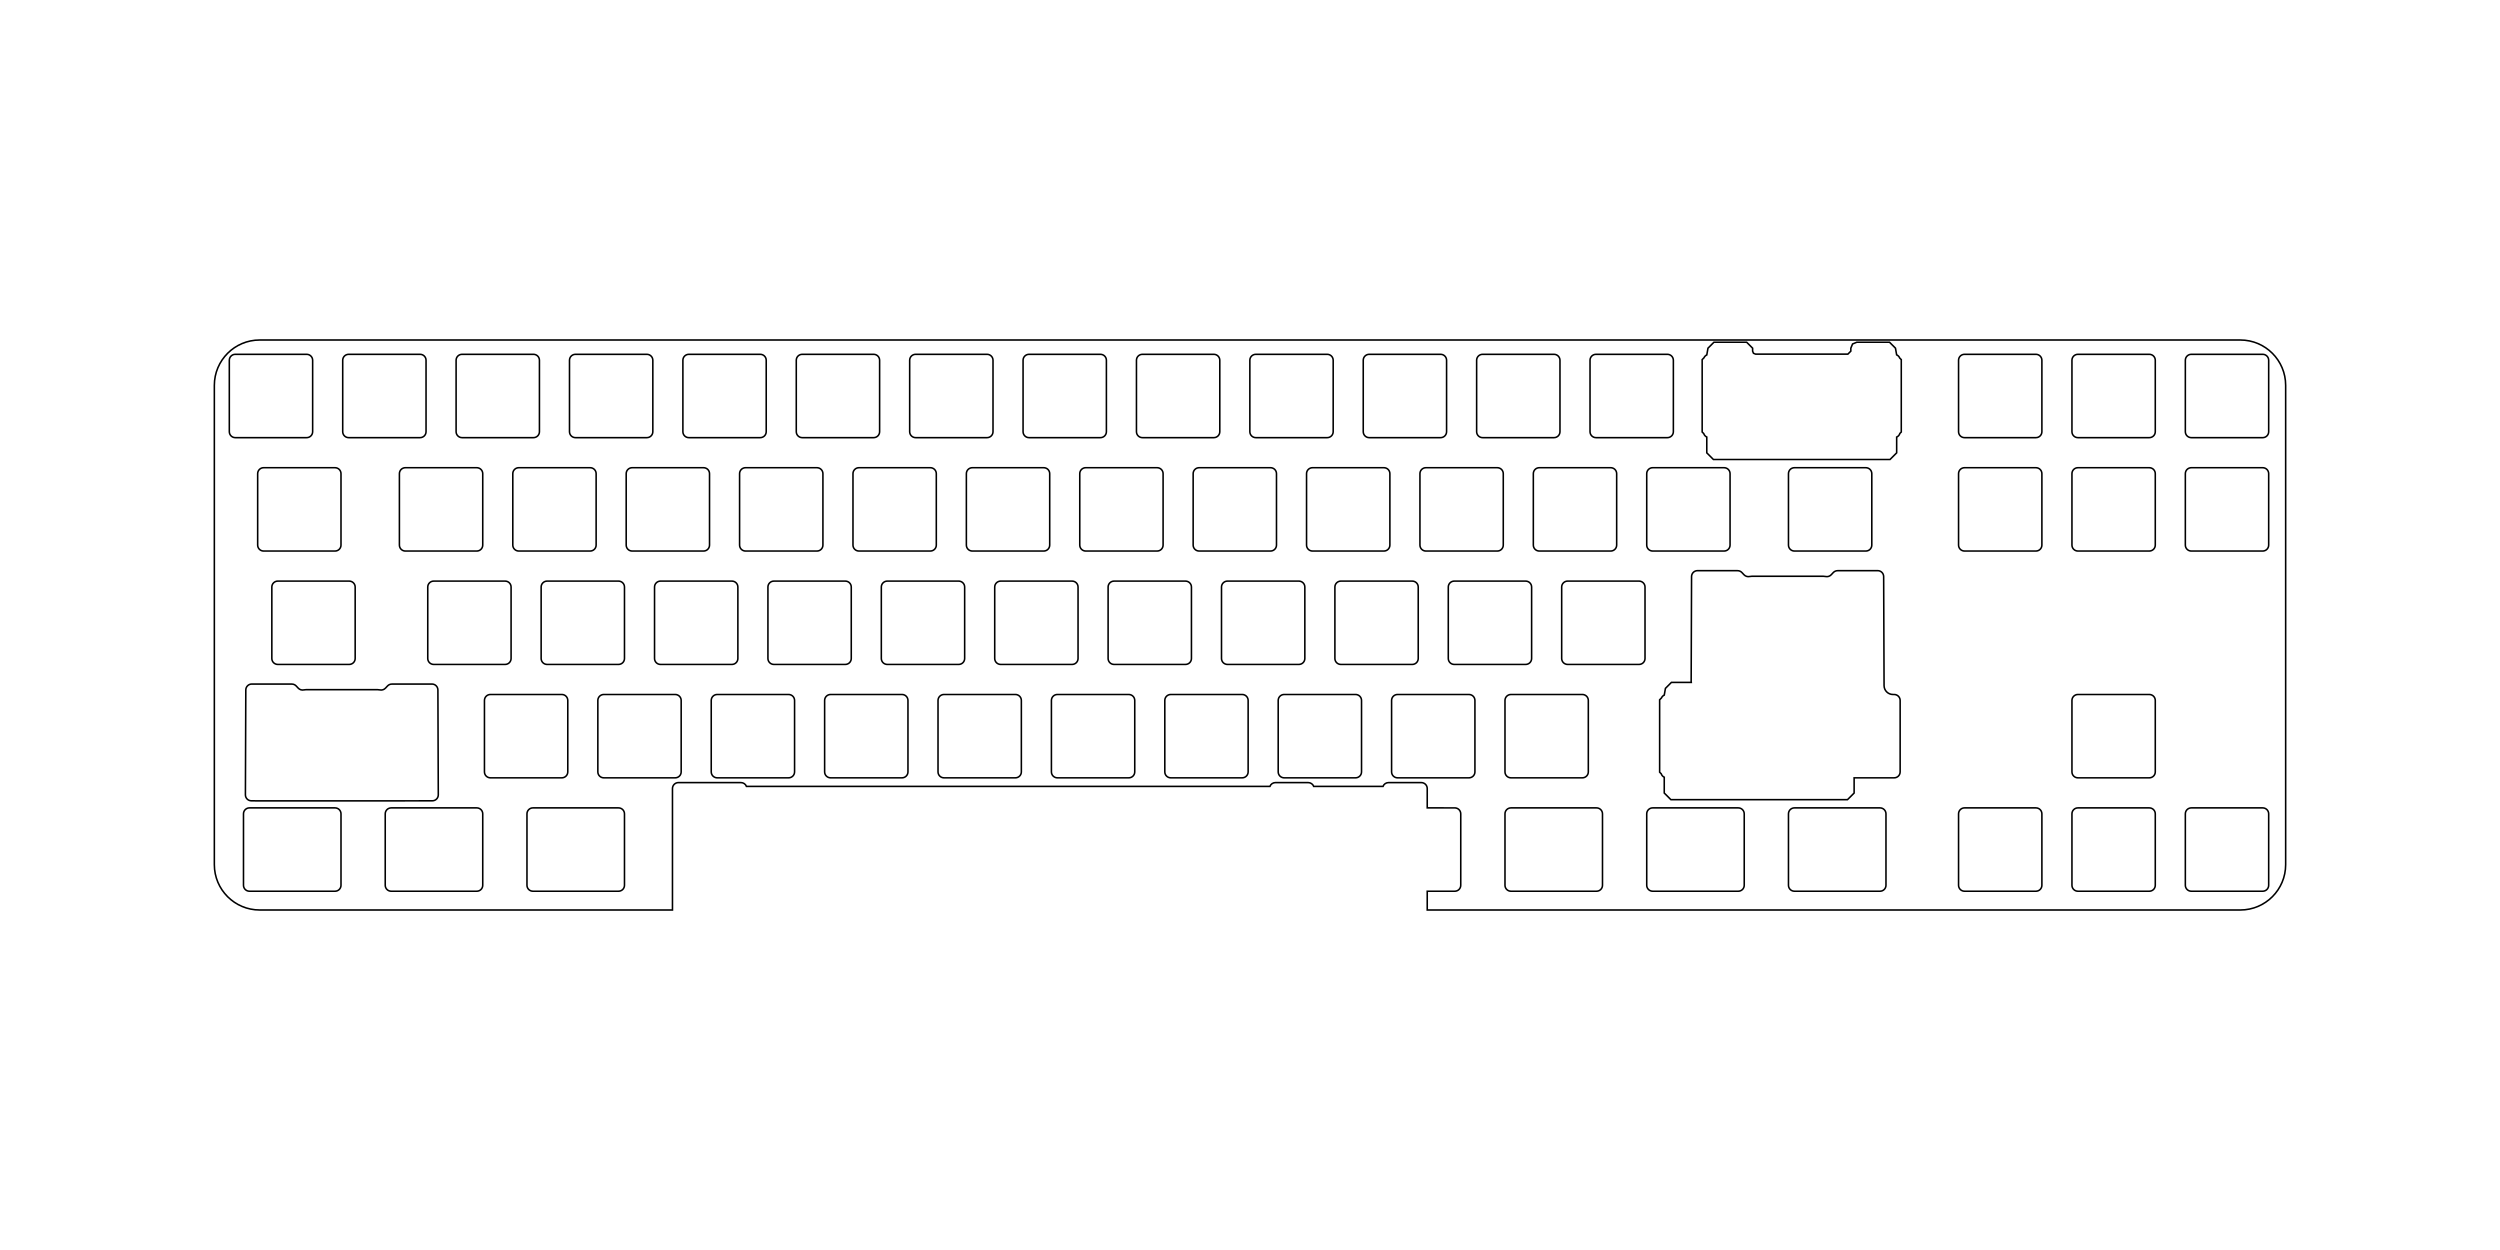
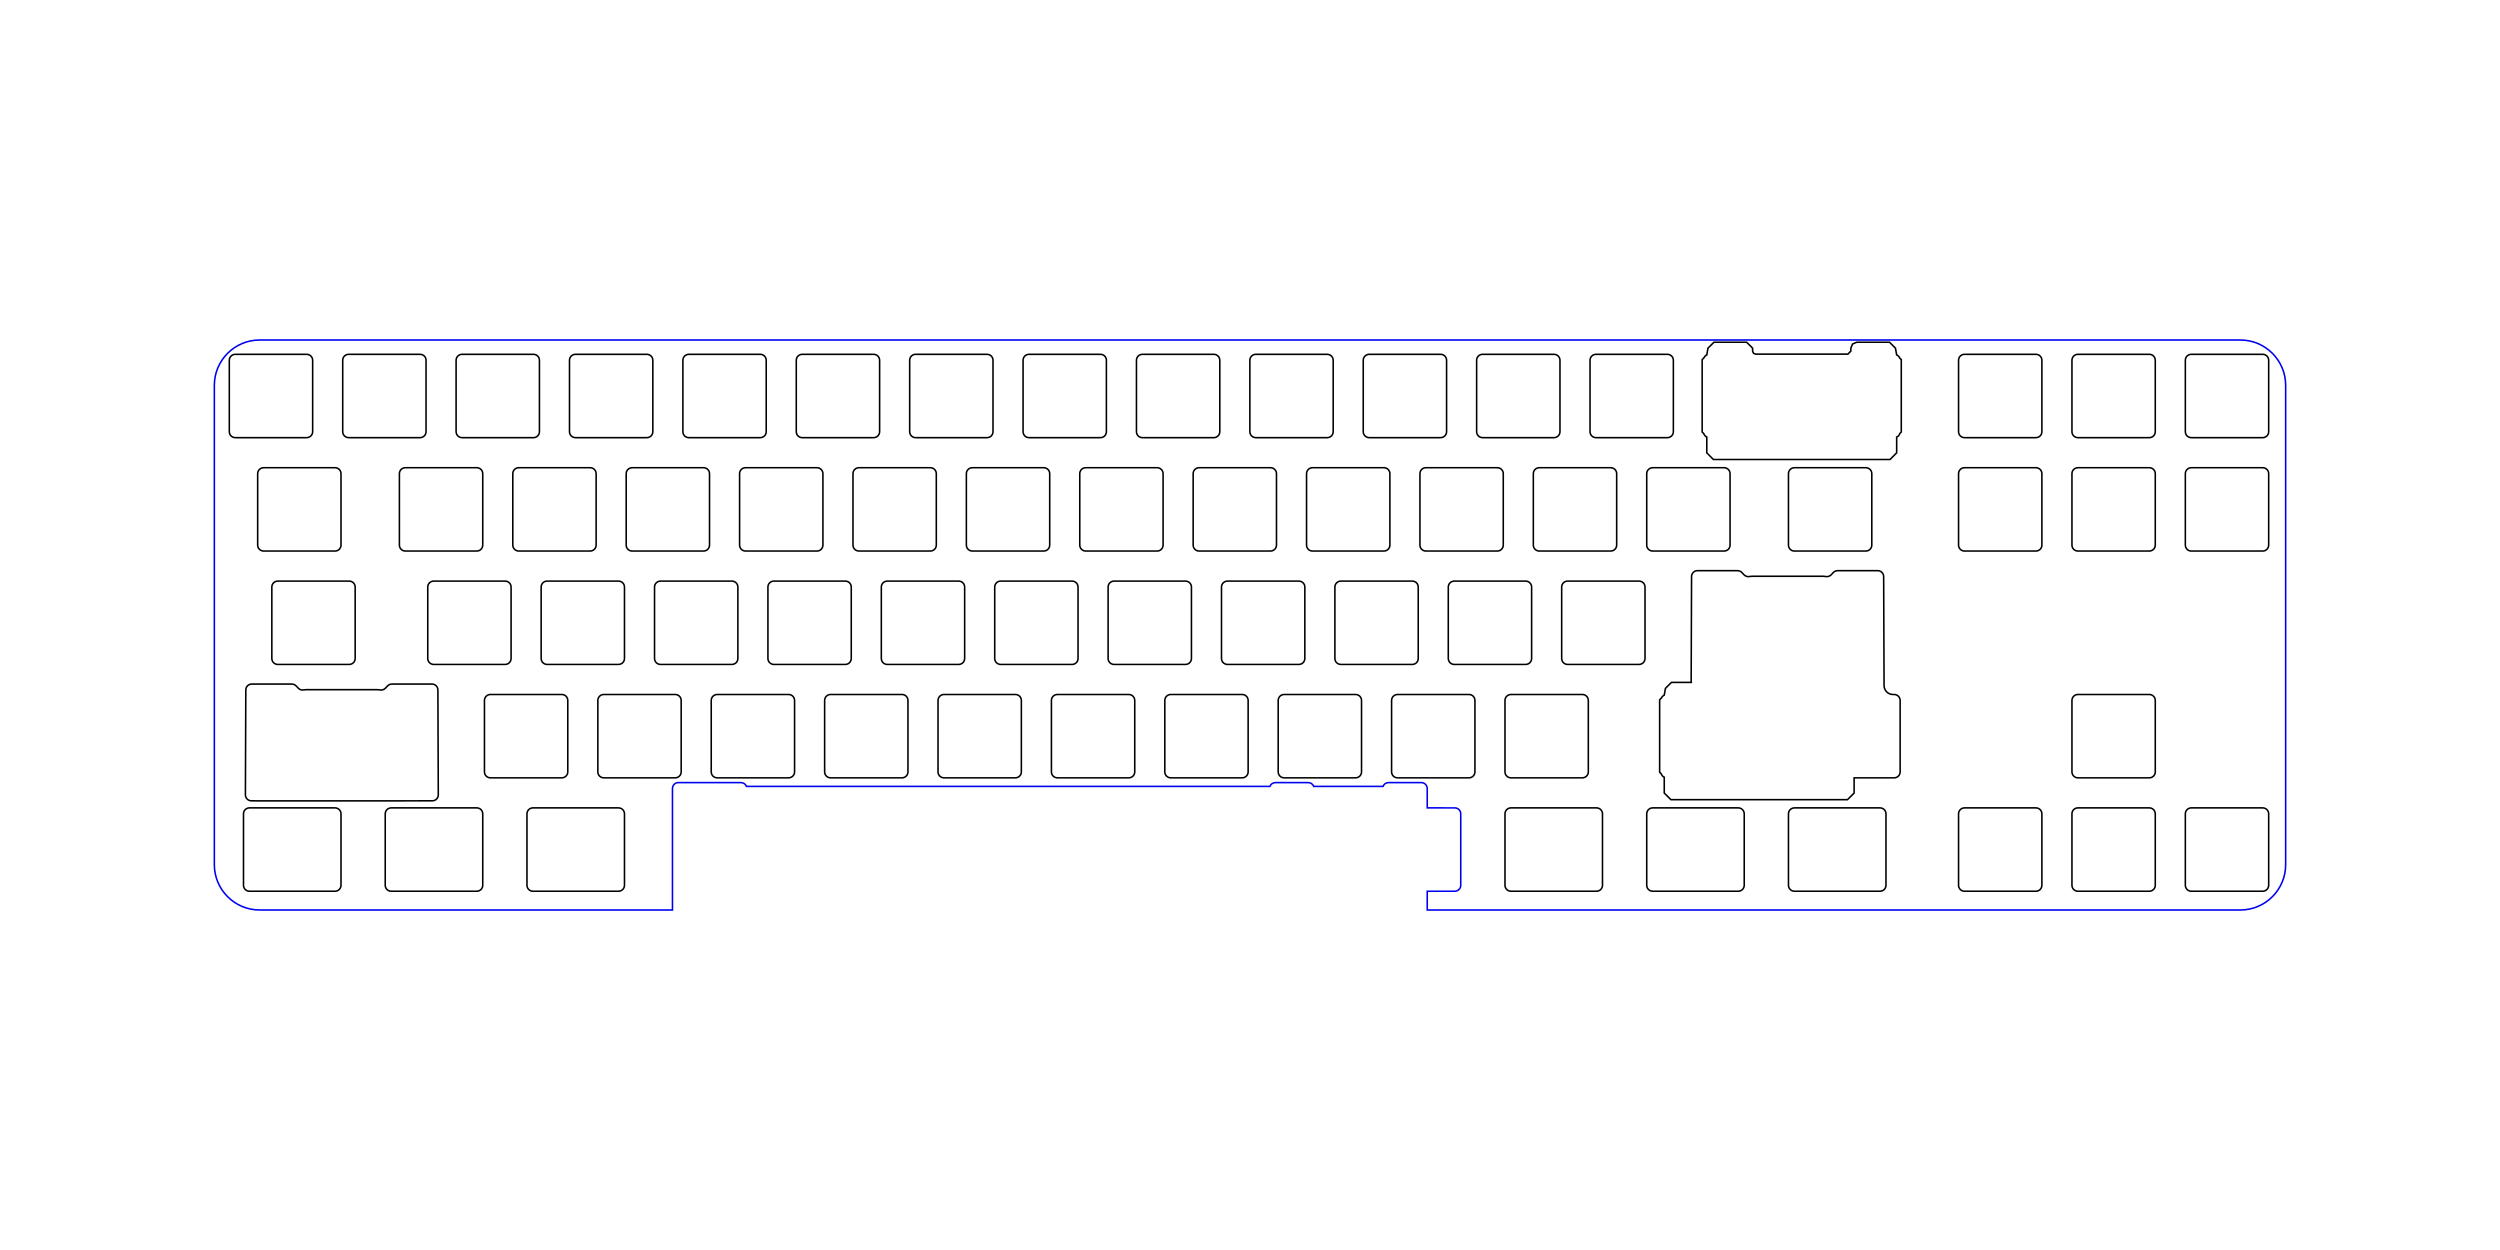
<svg xmlns="http://www.w3.org/2000/svg" width="420mm" height="210mm" viewBox="0 0 420 210" version="1.1" id="svg8">
  <defs id="defs2">
    <marker style="overflow:visible" refY="0" refX="0" orient="auto" id="DistanceX">
      <path id="path817" style="stroke:#000000;stroke-width:0.5" d="M 3,-3 -3,3 M 0,-5 V 5" />
    </marker>
    <pattern y="0" x="0" width="8" patternUnits="userSpaceOnUse" id="Hatch" height="8">
      <path id="path820" stroke-width="0.25" stroke="#000000" linecap="square" d="M8 4 l-4,4" />
      <path id="path822" stroke-width="0.25" stroke="#000000" linecap="square" d="M6 2 l-4,4" />
      <path id="path824" stroke-width="0.25" stroke="#000000" linecap="square" d="M4 0 l-4,4" />
    </pattern>
    <symbol id="*MODEL_SPACE" />
    <symbol id="*PAPER_SPACE" />
    <marker style="overflow:visible" refY="0.0" refX="0.0" orient="auto" id="DistanceX-7">
      <path id="path3118" style="stroke:#000000; stroke-width:0.5" d="M 3,-3 L -3,3 M 0,-5 L  0,5" />
    </marker>
    <pattern y="0" x="0" width="8" patternUnits="userSpaceOnUse" id="Hatch-3" height="8">
      <path id="path3121" stroke-width="0.25" stroke="#000000" linecap="square" d="M8 4 l-4,4" />
      <path id="path3123" stroke-width="0.25" stroke="#000000" linecap="square" d="M6 2 l-4,4" />
      <path id="path3125" stroke-width="0.25" stroke="#000000" linecap="square" d="M4 0 l-4,4" />
    </pattern>
    <symbol id="*MODEL_SPACE-3" />
    <symbol id="*PAPER_SPACE-7" />
  </defs>
  <g id="layer1" transform="translate(0,-87)">
    <g id="g3270" transform="matrix(0.2645833,0,0,0.2645833,36,-153)">
      <path id="path3132" style="fill:none;stroke:#000000" d="m 746.457,1253.197 a 3.78,3.78 0 0 1 -3.78,3.78 h -45.354 a 3.78,3.78 0 0 1 -3.78,-3.78 v -45.354 a 3.78,3.78 0 0 1 3.78,-3.78 h 45.354 a 3.78,3.78 0 0 1 3.78,3.78 z" />
      <path id="path3134" style="fill:none;stroke:#000000" d="m 224.457,1397.197 a 3.78,3.78 0 0 1 -3.78,3.78 h -45.354 a 3.78,3.78 0 0 1 -3.78,-3.78 v -45.354 a 3.78,3.78 0 0 1 3.78,-3.78 h 45.354 a 3.78,3.78 0 0 1 3.78,3.78 z" />
      <path id="path3136" style="fill:none;stroke:#000000" d="m 728.457,1397.197 a 3.78,3.78 0 0 1 -3.78,3.78 h -45.354 a 3.78,3.78 0 0 1 -3.78,-3.78 v -45.354 a 3.78,3.78 0 0 1 3.78,-3.78 h 45.354 a 3.78,3.78 0 0 1 3.78,3.78 z" />
      <path id="path3138" style="fill:none;stroke:#000000" d="m 800.457,1397.197 a 3.78,3.78 0 0 1 -3.78,3.78 h -45.354 a 3.78,3.78 0 0 1 -3.78,-3.78 v -45.354 a 3.78,3.78 0 0 1 3.78,-3.78 h 45.354 a 3.78,3.78 0 0 1 3.78,3.78 z" />
      <path id="path3140" style="fill:none;stroke:#000000" d="m 26.039,1415.601 a 3.78,3.78 0 0 1 -0.529,-0.037 h -1.974 a 3.78,3.78 0 0 1 -3.773,-3.794 l 0.249,-66.576 a 3.78,3.78 0 0 1 3.783,-3.765 l 25.456,0.023 a 3.78,3.78 0 0 1 2.757,1.198 l 1.3,1.389 a 3.78,3.78 0 0 0 3.562,1.112 6.851,6.851 0 0 1 1.453,-0.156 h 45.354 a 6.851,6.851 0 0 1 1.453,0.156 3.78,3.78 0 0 0 3.562,-1.112 l 1.3,-1.389 a 3.78,3.78 0 0 1 2.757,-1.198 l 25.456,-0.023 a 3.78,3.78 0 0 1 3.783,3.765 l 0.249,66.576 a 3.78,3.78 0 0 1 -3.773,3.794 l -24.94,0.04 z" />
      <path id="path3142" style="fill:none;stroke:#000000" d="m 1052.457,1253.197 a 3.78,3.78 0 0 1 -3.78,3.78 h -45.354 a 3.78,3.78 0 0 1 -3.779,-3.78 v -45.354 a 3.78,3.78 0 0 1 3.779,-3.78 h 45.354 a 3.78,3.78 0 0 1 3.78,3.78 z" />
      <path id="path3144" style="fill:none;stroke:#000000" d="m 350.457,1181.197 a 3.78,3.78 0 0 1 -3.78,3.78 h -45.354 a 3.78,3.78 0 0 1 -3.78,-3.78 v -45.354 a 3.78,3.78 0 0 1 3.78,-3.78 h 45.354 a 3.78,3.78 0 0 1 3.78,3.78 z" />
      <path id="path3146" style="fill:none;stroke:#000000" d="m 818.457,1253.197 a 3.78,3.78 0 0 1 -3.78,3.78 h -45.354 a 3.78,3.78 0 0 1 -3.78,-3.78 v -45.354 a 3.78,3.78 0 0 1 3.78,-3.78 h 45.354 a 3.78,3.78 0 0 1 3.78,3.78 z" />
      <path id="path3148" style="fill:none;stroke:#000000" d="m 945.878,1134.288 a 3.78,3.78 0 0 1 1.797,-1.847 l -2e-5,-0.138 a 3.78,3.78 0 0 1 0.036,-0.017 l 0.72,-4.112 3.78,-3.78 h 20.787 l 3.78,3.78 v 1.89 l 0.554,1.336 1.336,0.553 h 58.583 l 1.89,-1.89 v -1.89 l 1.107,-2.672 2.673,-1.107 h 20.787 l 3.78,3.78 0.719,4.105 a 3.78,3.78 0 0 1 0.037,0.017 v 0.106 a 3.78,3.78 0 0 1 1.942,2.03 l 0.987,0.987 v 45.98 l -0.87,0.87 a 3.78,3.78 0 0 1 -2.059,2.367 l -3e-4,9.992 -4.222,4.222 H 951.897 l -4.222,-4.222 6e-4,-10.03 a 3.78,3.78 0 0 1 -1.938,-2.208 l -0.991,-0.991 v -45.98 z" />
      <path id="path3150" style="fill:none;stroke:#000000" d="m 926.457,1181.197 a 3.78,3.78 0 0 1 -3.78,3.78 h -45.354 a 3.78,3.78 0 0 1 -3.78,-3.78 v -45.354 a 3.78,3.78 0 0 1 3.78,-3.78 h 45.354 a 3.78,3.78 0 0 1 3.78,3.78 z" />
      <path id="path3152" style="fill:none;stroke:#000000" d="m 890.457,1253.197 a 3.78,3.78 0 0 1 -3.78,3.78 h -45.354 a 3.78,3.78 0 0 1 -3.78,-3.78 v -45.354 a 3.78,3.78 0 0 1 3.78,-3.78 h 45.354 a 3.78,3.78 0 0 1 3.78,3.78 z" />
      <path id="path3154" style="fill:none;stroke:#000000" d="m 198.543,1423.844 a 3.78,3.78 0 0 1 3.78,-3.78 h 8.908 a 3.78,3.78 0 0 1 0.093,0 h 45.354 a 3.78,3.78 0 0 1 3.78,3.78 v 45.354 a 3.78,3.78 0 0 1 -3.78,3.78 h -8.908 a 3.78,3.78 0 0 1 -0.093,0 H 202.322 a 3.78,3.78 0 0 1 -3.78,-3.78 z" />
      <path id="path3156" style="fill:none;stroke:#000000" d="m 193.323,1256.976 a 3.78,3.78 0 0 1 -3.78,-3.78 v -45.354 a 3.78,3.78 0 0 1 3.78,-3.78 h 45.354 a 3.78,3.78 0 0 1 3.78,3.78 v 45.354 a 3.78,3.78 0 0 1 -3.78,3.78 z" />
      <path id="path3158" style="fill:none;stroke:#000000" d="m 1048.677,1420.063 a 3.78,3.78 0 0 1 0.093,0 h 8.906 a 3.78,3.78 0 0 1 3.78,3.78 v 45.354 a 3.78,3.78 0 0 1 -3.78,3.78 h -45.354 a 3.78,3.78 0 0 1 -0.093,0 h -8.906 a 3.78,3.78 0 0 1 -3.779,-3.78 v -45.354 a 3.78,3.78 0 0 1 3.779,-3.78 z" />
      <path id="path3160" style="fill:none;stroke:#000000" d="m 638.457,1181.197 a 3.78,3.78 0 0 1 -3.78,3.78 h -45.354 a 3.78,3.78 0 0 1 -3.78,-3.78 v -45.354 a 3.78,3.78 0 0 1 3.78,-3.78 h 45.354 a 3.78,3.78 0 0 1 3.78,3.78 z" />
      <path id="path3162" style="fill:none;stroke:#000000" d="m 1183.323,1256.976 a 3.78,3.78 0 0 1 -3.78,-3.78 v -45.354 a 3.78,3.78 0 0 1 3.78,-3.78 h 45.354 a 3.78,3.78 0 0 1 3.78,3.78 v 45.354 a 3.78,3.78 0 0 1 -3.78,3.78 z" />
      <path id="path3164" style="fill:none;stroke:#000000" d="m 445.323,1184.976 a 3.78,3.78 0 0 1 -3.78,-3.78 v -45.354 a 3.78,3.78 0 0 1 3.78,-3.78 h 45.354 a 3.78,3.78 0 0 1 3.78,3.78 v 45.354 a 3.78,3.78 0 0 1 -3.78,3.78 z" />
      <path id="path3166" style="fill:none;stroke:#000000" d="m 80.457,1253.197 a 3.78,3.78 0 0 1 -3.78,3.78 h -45.354 a 3.78,3.78 0 0 1 -3.78,-3.78 v -45.354 a 3.78,3.78 0 0 1 3.78,-3.78 h 45.354 a 3.78,3.78 0 0 1 3.78,3.78 z" />
      <path id="path3168" style="fill:none;stroke:#000000" d="m 404.457,1325.197 a 3.78,3.78 0 0 1 -3.78,3.78 h -45.354 a 3.78,3.78 0 0 1 -3.78,-3.78 v -45.354 a 3.78,3.78 0 0 1 3.78,-3.78 h 45.354 a 3.78,3.78 0 0 1 3.78,3.78 z" />
      <path id="path3170" style="fill:none;stroke:#000000" d="m 153.543,1135.842 a 3.78,3.78 0 0 1 3.78,-3.78 h 45.354 a 3.78,3.78 0 0 1 3.78,3.78 v 45.354 a 3.78,3.78 0 0 1 -3.78,3.78 h -45.354 a 3.78,3.78 0 0 1 -3.78,-3.78 z" />
      <path id="path3172" style="fill:none;stroke:#000000" d="m 1232.457,1397.197 a 3.78,3.78 0 0 1 -3.78,3.78 h -45.354 a 3.78,3.78 0 0 1 -3.78,-3.78 v -45.354 a 3.78,3.78 0 0 1 3.78,-3.78 h 45.354 a 3.78,3.78 0 0 1 3.78,3.78 z" />
      <path id="path3174" style="fill:none;stroke:#000000" d="m 535.323,1400.976 a 3.78,3.78 0 0 1 -3.78,-3.78 v -45.354 a 3.78,3.78 0 0 1 3.78,-3.78 h 45.354 a 3.78,3.78 0 0 1 3.78,3.78 v 45.354 a 3.78,3.78 0 0 1 -3.78,3.78 z" />
      <path id="path3176" style="fill:none;stroke:#000000" d="m 1304.457,1181.197 a 3.78,3.78 0 0 1 -3.78,3.78 h -45.354 a 3.78,3.78 0 0 1 -3.78,-3.78 v -45.354 a 3.78,3.78 0 0 1 3.78,-3.78 h 45.354 a 3.78,3.78 0 0 1 3.78,3.78 z" />
      <path id="path3178" style="fill:none;stroke:#000000" d="m 1232.457,1181.197 a 3.78,3.78 0 0 1 -3.78,3.78 h -45.354 a 3.78,3.78 0 0 1 -3.78,-3.78 v -45.354 a 3.78,3.78 0 0 1 3.78,-3.78 h 45.354 a 3.78,3.78 0 0 1 3.78,3.78 z" />
      <path id="path3180" style="fill:none;stroke:#000000" d="m 422.457,1181.197 a 3.78,3.78 0 0 1 -3.78,3.78 h -45.354 a 3.78,3.78 0 0 1 -3.78,-3.78 v -45.354 a 3.78,3.78 0 0 1 3.78,-3.78 h 45.354 a 3.78,3.78 0 0 1 3.78,3.78 z" />
      <path id="path3182" style="fill:none;stroke:#000000" d="m 108.543,1423.844 a 3.78,3.78 0 0 1 3.78,-3.78 h 8.908 a 3.78,3.78 0 0 1 0.093,0 h 45.354 a 3.78,3.78 0 0 1 3.78,3.78 v 45.354 a 3.78,3.78 0 0 1 -3.78,3.78 h -8.908 a 3.78,3.78 0 0 1 -0.093,0 H 112.322 a 3.78,3.78 0 0 1 -3.78,-3.78 z" />
      <path id="path3184" style="fill:none;stroke:#000000" d="m 937.813,1340.395 h -12.608 l -3.78,3.78 -0.72,4.112 a 3.78,3.78 0 0 0 -0.036,0.017 l 2e-5,0.138 a 3.78,3.78 0 0 0 -1.797,1.847 l -1.132,1.132 v 45.98 l 0.991,0.991 a 3.78,3.78 0 0 0 1.938,2.208 l -5.9e-4,10.03 4.222,4.222 h 112.122 l 4.222,-4.222 3e-4,-9.653 h 25.44 a 3.78,3.78 0 0 0 3.78,-3.78 v -45.354 a 3.78,3.78 0 0 0 -3.78,-3.78 h -0.761 a 5.669,5.669 0 0 1 -5.669,-5.648 l -0.259,-69.223 a 3.78,3.78 0 0 0 -3.783,-3.765 l -25.456,0.023 a 3.78,3.78 0 0 0 -2.757,1.198 l -1.3,1.389 a 3.78,3.78 0 0 1 -3.562,1.112 6.851,6.851 0 0 0 -1.453,-0.156 h -45.354 a 6.851,6.851 0 0 0 -1.453,0.156 3.78,3.78 0 0 1 -3.562,-1.112 l -1.3,-1.389 a 3.78,3.78 0 0 0 -2.757,-1.198 l -25.456,-0.023 a 3.78,3.78 0 0 0 -3.783,3.765 l -0.249,66.576 a 3.78,3.78 0 0 0 0.05,0.627 z" />
      <path id="path3186" style="fill:none;stroke:#000000" d="m 368.457,1397.197 a 3.78,3.78 0 0 1 -3.78,3.78 h -45.354 a 3.78,3.78 0 0 1 -3.78,-3.78 v -45.354 a 3.78,3.78 0 0 1 3.78,-3.78 h 45.354 a 3.78,3.78 0 0 1 3.78,3.78 z" />
      <path id="path3188" style="fill:none;stroke:#000000" d="m 607.323,1400.976 a 3.78,3.78 0 0 1 -3.78,-3.78 v -45.354 a 3.78,3.78 0 0 1 3.78,-3.78 h 45.354 a 3.78,3.78 0 0 1 3.78,3.78 v 45.354 a 3.78,3.78 0 0 1 -3.78,3.78 z" />
      <path id="path3190" style="fill:none;stroke:#000000" d="m 548.457,1325.197 a 3.78,3.78 0 0 1 -3.78,3.78 h -45.354 a 3.78,3.78 0 0 1 -3.78,-3.78 v -45.354 a 3.78,3.78 0 0 1 3.78,-3.78 h 45.354 a 3.78,3.78 0 0 1 3.78,3.78 z" />
      <path id="path3192" style="fill:none;stroke:#000000" d="m 283.323,1328.976 a 3.78,3.78 0 0 1 -3.78,-3.78 v -45.354 a 3.78,3.78 0 0 1 3.78,-3.78 h 45.354 a 3.78,3.78 0 0 1 3.78,3.78 v 45.354 a 3.78,3.78 0 0 1 -3.78,3.78 z" />
      <path id="path3194" style="fill:none;stroke:#000000" d="m 733.323,1184.976 a 3.78,3.78 0 0 1 -3.78,-3.78 v -45.354 a 3.78,3.78 0 0 1 3.78,-3.78 h 45.354 a 3.78,3.78 0 0 1 3.78,3.78 v 45.354 a 3.78,3.78 0 0 1 -3.78,3.78 z" />
      <path id="path3196" style="fill:none;stroke:#000000" d="m 260.457,1325.197 a 3.78,3.78 0 0 1 -3.78,3.78 h -45.354 a 3.78,3.78 0 0 1 -3.78,-3.78 v -45.354 a 3.78,3.78 0 0 1 3.78,-3.78 h 45.354 a 3.78,3.78 0 0 1 3.78,3.78 z" />
      <path id="path3198" style="fill:none;stroke:#000000" d="m 62.457,1181.197 a 3.78,3.78 0 0 1 -3.78,3.78 h -45.354 a 3.78,3.78 0 0 1 -3.78,-3.78 v -45.354 a 3.78,3.78 0 0 1 3.78,-3.78 h 45.354 a 3.78,3.78 0 0 1 3.78,3.78 z" />
      <path id="path3200" style="fill:none;stroke:#000000" d="m 476.457,1325.197 a 3.78,3.78 0 0 1 -3.78,3.78 h -45.354 a 3.78,3.78 0 0 1 -3.78,-3.78 v -45.354 a 3.78,3.78 0 0 1 3.78,-3.78 h 45.354 a 3.78,3.78 0 0 1 3.78,3.78 z" />
      <path id="path3202" style="fill:none;stroke:#000000" d="m 962.457,1253.197 a 3.78,3.78 0 0 1 -3.78,3.78 h -45.354 a 3.78,3.78 0 0 1 -3.78,-3.78 v -45.354 a 3.78,3.78 0 0 1 3.78,-3.78 h 45.354 a 3.78,3.78 0 0 1 3.78,3.78 z" />
      <path id="path3204" style="fill:none;stroke:#000000" d="m 1304.457,1253.197 a 3.78,3.78 0 0 1 -3.78,3.78 h -45.354 a 3.78,3.78 0 0 1 -3.78,-3.78 v -45.354 a 3.78,3.78 0 0 1 3.78,-3.78 h 45.354 a 3.78,3.78 0 0 1 3.78,3.78 z" />
      <path id="path3206" style="fill:none;stroke:#000000" d="m 1111.323,1256.976 a 3.78,3.78 0 0 1 -3.78,-3.78 v -45.354 a 3.78,3.78 0 0 1 3.78,-3.78 h 45.354 a 3.78,3.78 0 0 1 3.78,3.78 v 45.354 a 3.78,3.78 0 0 1 -3.78,3.78 z" />
      <path id="path3208" style="fill:none;stroke:#000000" d="m 958.677,1420.063 a 3.78,3.78 0 0 1 0.093,0 h 8.906 a 3.78,3.78 0 0 1 3.78,3.78 v 45.354 a 3.78,3.78 0 0 1 -3.78,3.78 h -45.354 a 3.78,3.78 0 0 1 -0.093,0 h -8.906 a 3.78,3.78 0 0 1 -3.78,-3.78 v -45.354 a 3.78,3.78 0 0 1 3.78,-3.78 z" />
      <path id="path3210" style="fill:none;stroke:#000000" d="m 18.543,1423.844 a 3.78,3.78 0 0 1 3.78,-3.78 h 8.908 a 3.78,3.78 0 0 1 0.093,0 h 45.354 a 3.78,3.78 0 0 1 3.78,3.78 v 45.354 a 3.78,3.78 0 0 1 -3.78,3.78 h -8.908 a 3.78,3.78 0 0 1 -0.093,0 h -45.354 a 3.78,3.78 0 0 1 -3.78,-3.78 z" />
      <path id="path3212" style="fill:none;stroke:#000000" d="m 1160.457,1181.197 a 3.78,3.78 0 0 1 -3.78,3.78 h -45.354 a 3.78,3.78 0 0 1 -3.78,-3.78 v -45.354 a 3.78,3.78 0 0 1 3.78,-3.78 h 45.354 a 3.78,3.78 0 0 1 3.78,3.78 z" />
      <path id="path3214" style="fill:none;stroke:#000000" d="m 170.457,1253.197 a 3.78,3.78 0 0 1 -3.78,3.78 h -45.354 a 3.78,3.78 0 0 1 -3.78,-3.78 v -45.354 a 3.78,3.78 0 0 1 3.78,-3.78 h 45.354 a 3.78,3.78 0 0 1 3.78,3.78 z" />
      <path id="path3216" style="fill:none;stroke:#000000" d="m 134.457,1181.197 a 3.78,3.78 0 0 1 -3.78,3.78 H 85.323 a 3.78,3.78 0 0 1 -3.78,-3.78 v -45.354 a 3.78,3.78 0 0 1 3.78,-3.78 h 45.354 a 3.78,3.78 0 0 1 3.78,3.78 z" />
      <path id="path3218" style="fill:none;stroke:#000000" d="m 188.457,1325.197 a 3.78,3.78 0 0 1 -3.78,3.78 h -45.354 a 3.78,3.78 0 0 1 -3.78,-3.78 v -45.354 a 3.78,3.78 0 0 1 3.78,-3.78 h 45.354 a 3.78,3.78 0 0 1 3.78,3.78 z" />
      <path id="path3220" style="fill:none;stroke:#000000" d="m 859.323,1328.976 a 3.78,3.78 0 0 1 -3.78,-3.78 v -45.354 a 3.78,3.78 0 0 1 3.78,-3.78 h 45.354 a 3.78,3.78 0 0 1 3.78,3.78 v 45.354 a 3.78,3.78 0 0 1 -3.78,3.78 z" />
      <path id="path3222" style="fill:none;stroke:#000000" d="m 440.457,1397.197 a 3.78,3.78 0 0 1 -3.78,3.78 h -45.354 a 3.78,3.78 0 0 1 -3.78,-3.78 v -45.354 a 3.78,3.78 0 0 1 3.78,-3.78 h 45.354 a 3.78,3.78 0 0 1 3.78,3.78 z" />
      <path id="path3224" style="fill:none;stroke:#000000" d="m 566.457,1181.197 a 3.78,3.78 0 0 1 -3.78,3.78 h -45.354 a 3.78,3.78 0 0 1 -3.78,-3.78 v -45.354 a 3.78,3.78 0 0 1 3.78,-3.78 h 45.354 a 3.78,3.78 0 0 1 3.78,3.78 z" />
      <path id="path3226" style="fill:none;stroke:#000000" d="m 836.457,1325.197 a 3.78,3.78 0 0 1 -3.78,3.78 h -45.354 a 3.78,3.78 0 0 1 -3.78,-3.78 v -45.354 a 3.78,3.78 0 0 1 3.78,-3.78 h 45.354 a 3.78,3.78 0 0 1 3.78,3.78 z" />
      <path id="path3228" style="fill:none;stroke:#000000" d="m 872.457,1397.197 a 3.78,3.78 0 0 1 -3.78,3.78 h -45.354 a 3.78,3.78 0 0 1 -3.78,-3.78 v -45.354 a 3.78,3.78 0 0 1 3.78,-3.78 h 45.354 a 3.78,3.78 0 0 1 3.78,3.78 z" />
      <path id="path3230" style="fill:none;stroke:#000000" d="m 296.457,1397.197 a 3.78,3.78 0 0 1 -3.78,3.78 h -45.354 a 3.78,3.78 0 0 1 -3.78,-3.78 v -45.354 a 3.78,3.78 0 0 1 3.78,-3.78 h 45.354 a 3.78,3.78 0 0 1 3.78,3.78 z" />
      <path id="path3232" style="fill:none;stroke:#000000" d="m 530.457,1253.197 a 3.78,3.78 0 0 1 -3.78,3.78 h -45.354 a 3.78,3.78 0 0 1 -3.78,-3.78 v -45.354 a 3.78,3.78 0 0 1 3.78,-3.78 h 45.354 a 3.78,3.78 0 0 1 3.78,3.78 z" />
      <path id="path3234" style="fill:none;stroke:#000000" d="m 764.457,1325.197 a 3.78,3.78 0 0 1 -3.78,3.78 h -45.354 a 3.78,3.78 0 0 1 -3.78,-3.78 v -45.354 a 3.78,3.78 0 0 1 3.78,-3.78 h 45.354 a 3.78,3.78 0 0 1 3.78,3.78 z" />
      <path id="path3236" style="fill:none;stroke:#000000" d="m 620.457,1325.197 a 3.78,3.78 0 0 1 -3.78,3.78 h -45.354 a 3.78,3.78 0 0 1 -3.78,-3.78 v -45.354 a 3.78,3.78 0 0 1 3.78,-3.78 h 45.354 a 3.78,3.78 0 0 1 3.78,3.78 z" />
      <path id="path3238" style="fill:none;stroke:#000000" d="m 710.457,1181.197 a 3.78,3.78 0 0 1 -3.78,3.78 h -45.354 a 3.78,3.78 0 0 1 -3.78,-3.78 v -45.354 a 3.78,3.78 0 0 1 3.78,-3.78 h 45.354 a 3.78,3.78 0 0 1 3.78,3.78 z" />
      <path id="path3240" style="fill:none;stroke:#000000" d="m 1232.457,1469.197 a 3.78,3.78 0 0 1 -3.78,3.78 h -45.354 a 3.78,3.78 0 0 1 -3.78,-3.78 v -45.354 a 3.78,3.78 0 0 1 3.78,-3.78 h 45.354 a 3.78,3.78 0 0 1 3.78,3.78 z" />
      <path id="path3242" style="fill:none;stroke:#000000" d="m 1304.457,1469.197 a 3.78,3.78 0 0 1 -3.78,3.78 h -45.354 a 3.78,3.78 0 0 1 -3.78,-3.78 v -45.354 a 3.78,3.78 0 0 1 3.78,-3.78 h 45.354 a 3.78,3.78 0 0 1 3.78,3.78 z" />
      <path id="path3244" style="fill:none;stroke:#000000" d="m 1160.457,1469.197 a 3.78,3.78 0 0 1 -3.78,3.78 h -45.354 a 3.78,3.78 0 0 1 -3.78,-3.78 v -45.354 a 3.78,3.78 0 0 1 3.78,-3.78 h 45.354 a 3.78,3.78 0 0 1 3.78,3.78 z" />
      <path id="path3246" style="fill:none;stroke:#000000" d="m 409.323,1256.976 a 3.78,3.78 0 0 1 -3.78,-3.78 v -45.354 a 3.78,3.78 0 0 1 3.78,-3.78 h 45.354 a 3.78,3.78 0 0 1 3.78,3.78 v 45.354 a 3.78,3.78 0 0 1 -3.78,3.78 z" />
      <path id="path3248" style="fill:none;stroke:#000000" d="m 692.457,1325.197 a 3.78,3.78 0 0 1 -3.78,3.78 h -45.354 a 3.78,3.78 0 0 1 -3.78,-3.78 v -45.354 a 3.78,3.78 0 0 1 3.78,-3.78 h 45.354 a 3.78,3.78 0 0 1 3.78,3.78 z" />
      <path id="path3250" style="fill:none;stroke:#000000" d="m 89.457,1325.197 a 3.78,3.78 0 0 1 -3.78,3.78 h -45.354 a 3.78,3.78 0 0 1 -3.78,-3.78 v -45.354 a 3.78,3.78 0 0 1 3.78,-3.78 h 45.354 a 3.78,3.78 0 0 1 3.78,3.78 z" />
      <path id="path3252" style="fill:none;stroke:#000000" d="m 553.323,1256.976 a 3.78,3.78 0 0 1 -3.78,-3.78 v -45.354 a 3.78,3.78 0 0 1 3.78,-3.78 h 45.354 a 3.78,3.78 0 0 1 3.78,3.78 v 45.354 a 3.78,3.78 0 0 1 -3.78,3.78 z" />
      <path id="path3254" style="fill:none;stroke:#000000" d="m 314.457,1253.197 a 3.78,3.78 0 0 1 -3.78,3.78 h -45.354 a 3.78,3.78 0 0 1 -3.78,-3.78 v -45.354 a 3.78,3.78 0 0 1 3.78,-3.78 h 45.354 a 3.78,3.78 0 0 1 3.78,3.78 z" />
      <path id="path3256" style="fill:none;stroke:#000000" d="m 278.457,1181.197 a 3.78,3.78 0 0 1 -3.78,3.78 h -45.354 a 3.78,3.78 0 0 1 -3.78,-3.78 v -45.354 a 3.78,3.78 0 0 1 3.78,-3.78 h 45.354 a 3.78,3.78 0 0 1 3.78,3.78 z" />
      <path id="path3258" style="fill:none;stroke:#000000" d="m 854.457,1181.197 a 3.78,3.78 0 0 1 -3.78,3.78 h -45.354 a 3.78,3.78 0 0 1 -3.78,-3.78 v -45.354 a 3.78,3.78 0 0 1 3.78,-3.78 h 45.354 a 3.78,3.78 0 0 1 3.78,3.78 z" />
      <path id="path3260" style="fill:none;stroke:#000000" d="m 463.323,1400.976 a 3.78,3.78 0 0 1 -3.78,-3.78 v -45.354 a 3.78,3.78 0 0 1 3.78,-3.78 h 45.354 a 3.78,3.78 0 0 1 3.78,3.78 v 45.354 a 3.78,3.78 0 0 1 -3.78,3.78 z" />
      <path id="path3262" style="fill:none;stroke:#000000" d="m 832.322,1472.977 a 3.78,3.78 0 0 1 -0.093,0 h -8.906 a 3.78,3.78 0 0 1 -3.78,-3.78 v -45.354 a 3.78,3.78 0 0 1 3.78,-3.78 h 45.354 a 3.78,3.78 0 0 1 0.093,0 h 8.906 a 3.78,3.78 0 0 1 3.78,3.78 v 45.354 a 3.78,3.78 0 0 1 -3.78,3.78 z" />
      <path id="path3264" style="fill:none;stroke:#000000" d="m 386.457,1253.197 a 3.78,3.78 0 0 1 -3.78,3.78 h -45.354 a 3.78,3.78 0 0 1 -3.78,-3.78 v -45.354 a 3.78,3.78 0 0 1 3.78,-3.78 h 45.354 a 3.78,3.78 0 0 1 3.78,3.78 z" />
      <path id="path3266" style="fill:none;stroke:#000000" d="m 625.323,1256.976 a 3.78,3.78 0 0 1 -3.78,-3.78 v -45.354 a 3.78,3.78 0 0 1 3.78,-3.78 h 45.354 a 3.78,3.78 0 0 1 3.78,3.78 v 45.354 a 3.78,3.78 0 0 1 -3.78,3.78 z" />
-       <path id="path3268" style="fill:none;stroke:#000000" d="m 770.173,1420.064 v -12.285 A 3.78,3.78 0 0 0 766.394,1404 h -20.787 a 3.78,3.78 0 0 0 -3.524,2.414 H 698.107 A 3.78,3.78 0 0 0 694.583,1404 h -20.787 a 3.78,3.78 0 0 0 -3.524,2.414 H 337.918 A 3.78,3.78 0 0 0 334.394,1404 h -39.685 a 3.78,3.78 0 0 0 -3.78,3.78 v 77.118 H 28.838 a 28.8,28.8 0 0 1 -28.8,-28.8 v -304.32 a 28.8,28.8 0 0 1 28.8,-28.8 H 1286.438 a 28.8,28.8 0 0 1 28.8,28.8 v 304.32 a 28.8,28.8 0 0 1 -28.8,28.8 H 770.173 v -11.919 h 17.503 a 3.78,3.78 0 0 0 3.78,-3.78 v -45.354 a 3.78,3.78 0 0 0 -3.78,-3.78 z" />
+       <path id="path3268" style="fill:none;stroke:#0000f0;fill-opacity:1;stroke-opacity:1" d="m 770.173,1420.064 v -12.285 A 3.78,3.78 0 0 0 766.394,1404 h -20.787 a 3.78,3.78 0 0 0 -3.524,2.414 H 698.107 A 3.78,3.78 0 0 0 694.583,1404 h -20.787 a 3.78,3.78 0 0 0 -3.524,2.414 H 337.918 A 3.78,3.78 0 0 0 334.394,1404 h -39.685 a 3.78,3.78 0 0 0 -3.78,3.78 v 77.118 H 28.838 a 28.8,28.8 0 0 1 -28.8,-28.8 v -304.32 a 28.8,28.8 0 0 1 28.8,-28.8 H 1286.438 a 28.8,28.8 0 0 1 28.8,28.8 v 304.32 a 28.8,28.8 0 0 1 -28.8,28.8 H 770.173 v -11.919 h 17.503 a 3.78,3.78 0 0 0 3.78,-3.78 v -45.354 a 3.78,3.78 0 0 0 -3.78,-3.78 z" />
    </g>
  </g>
</svg>
